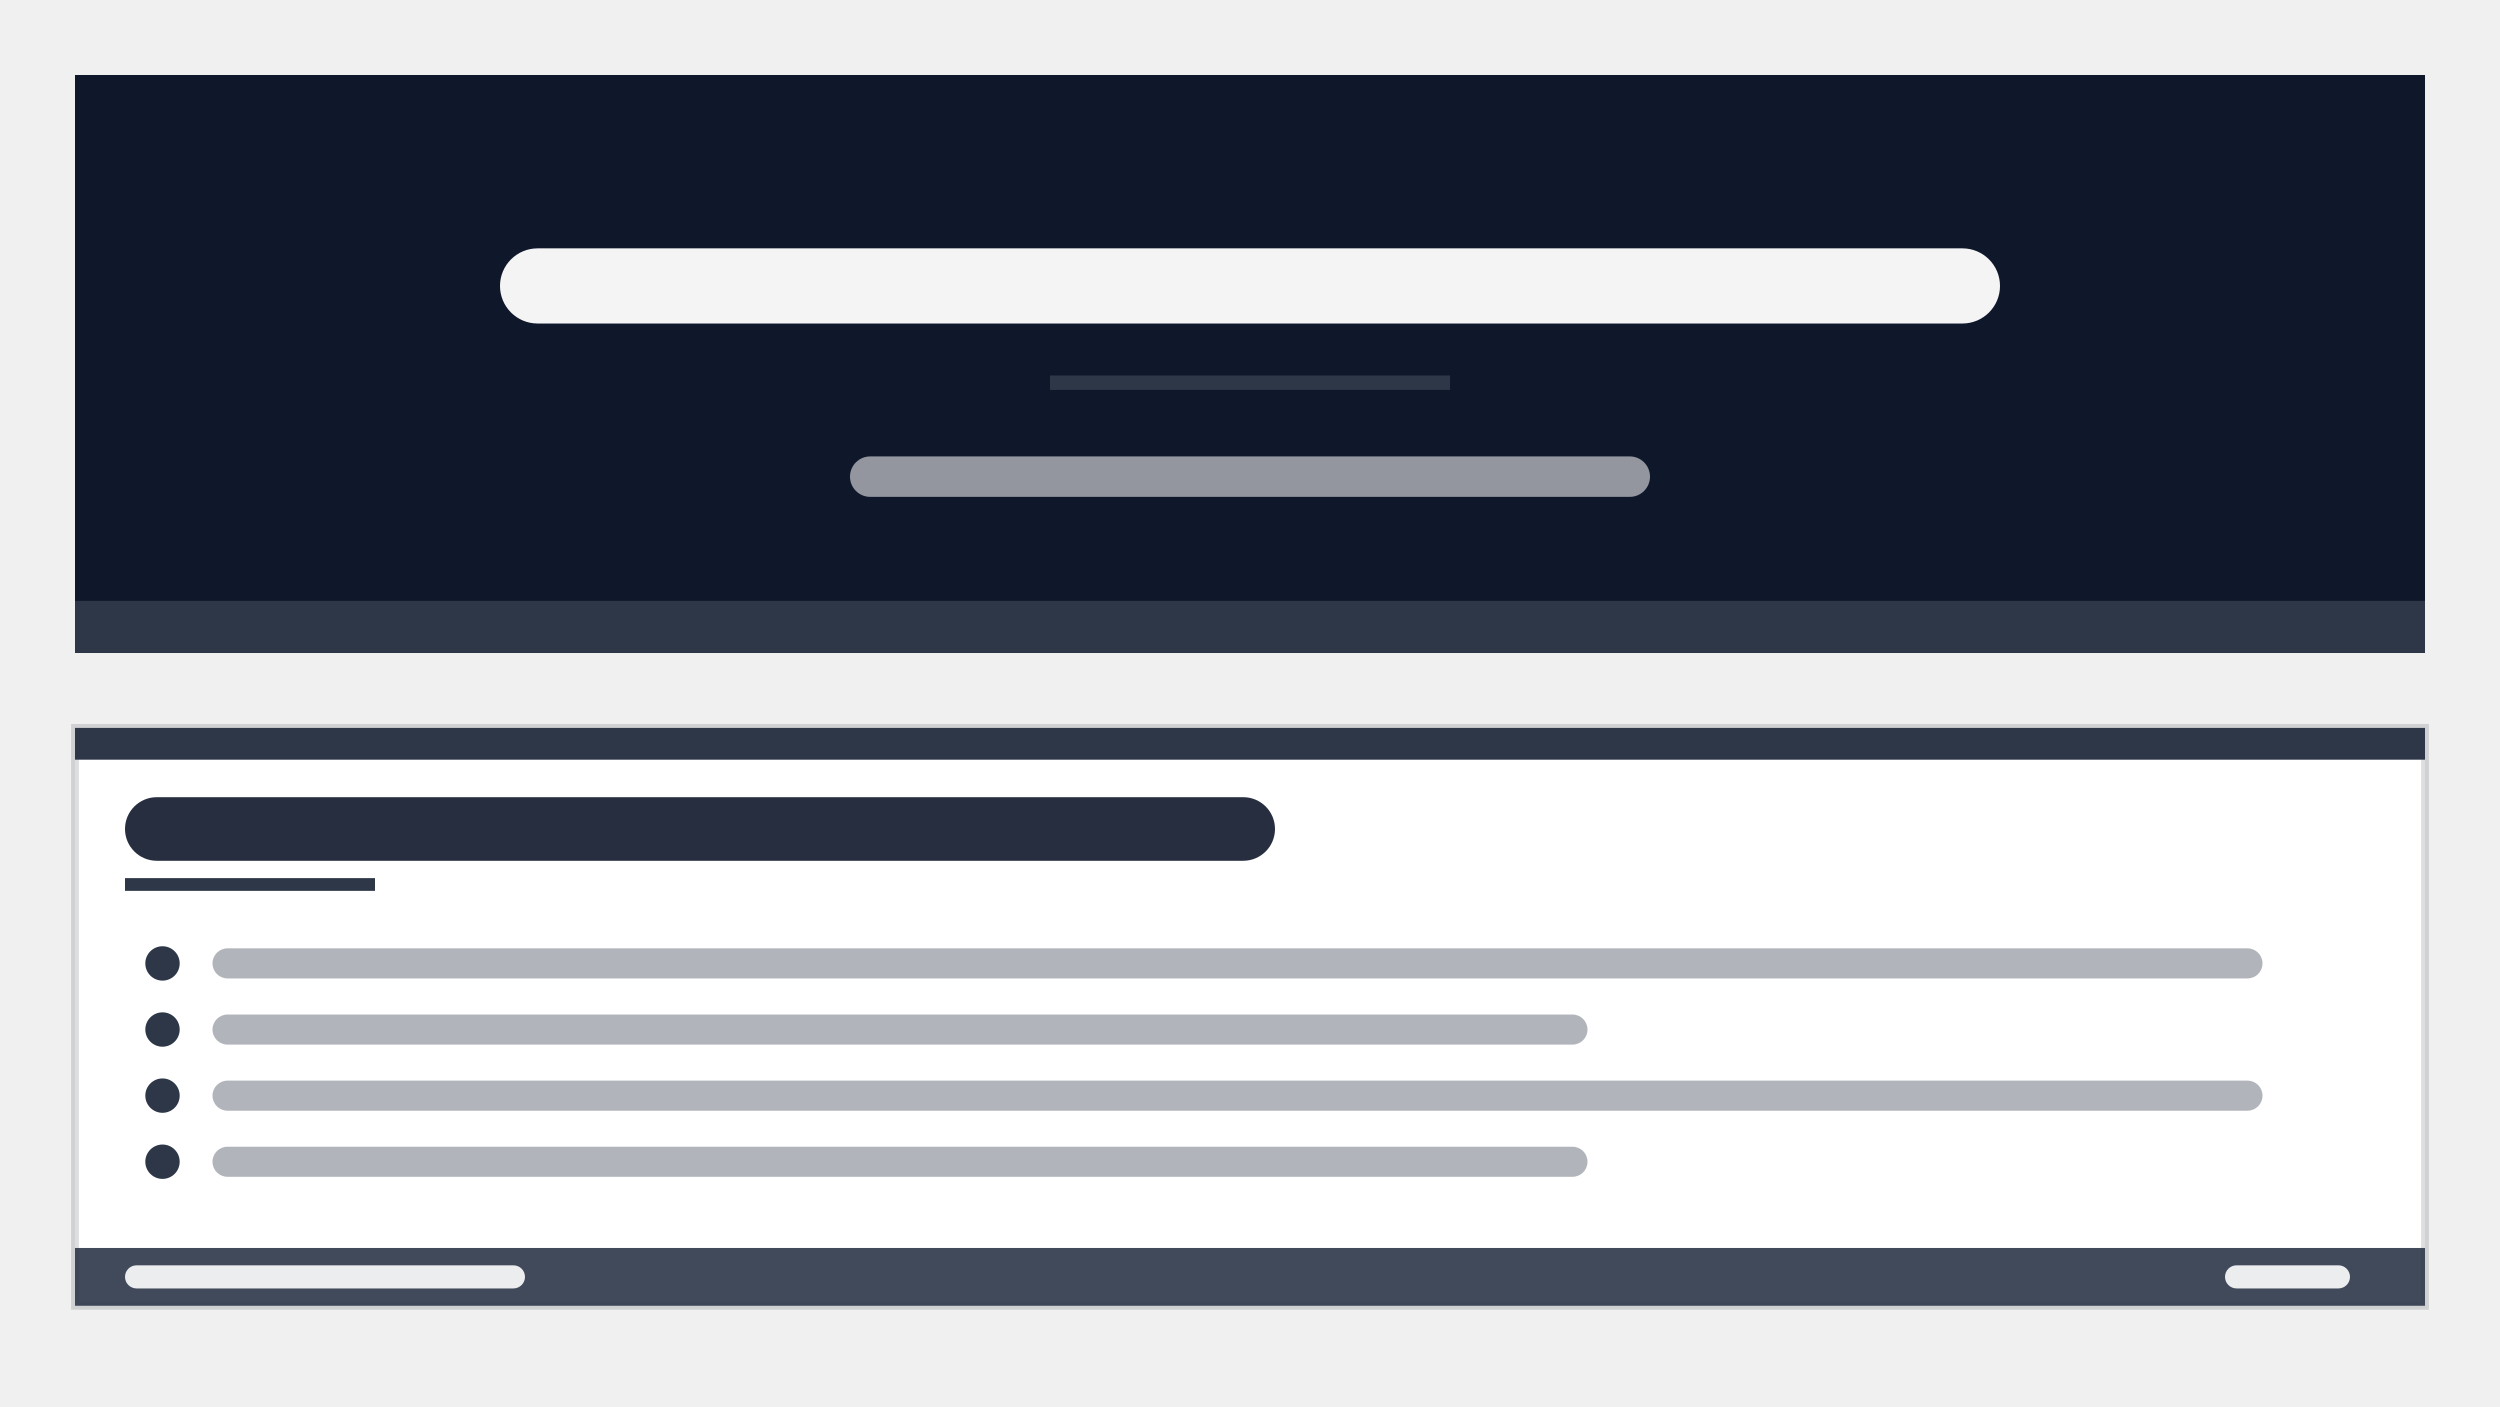
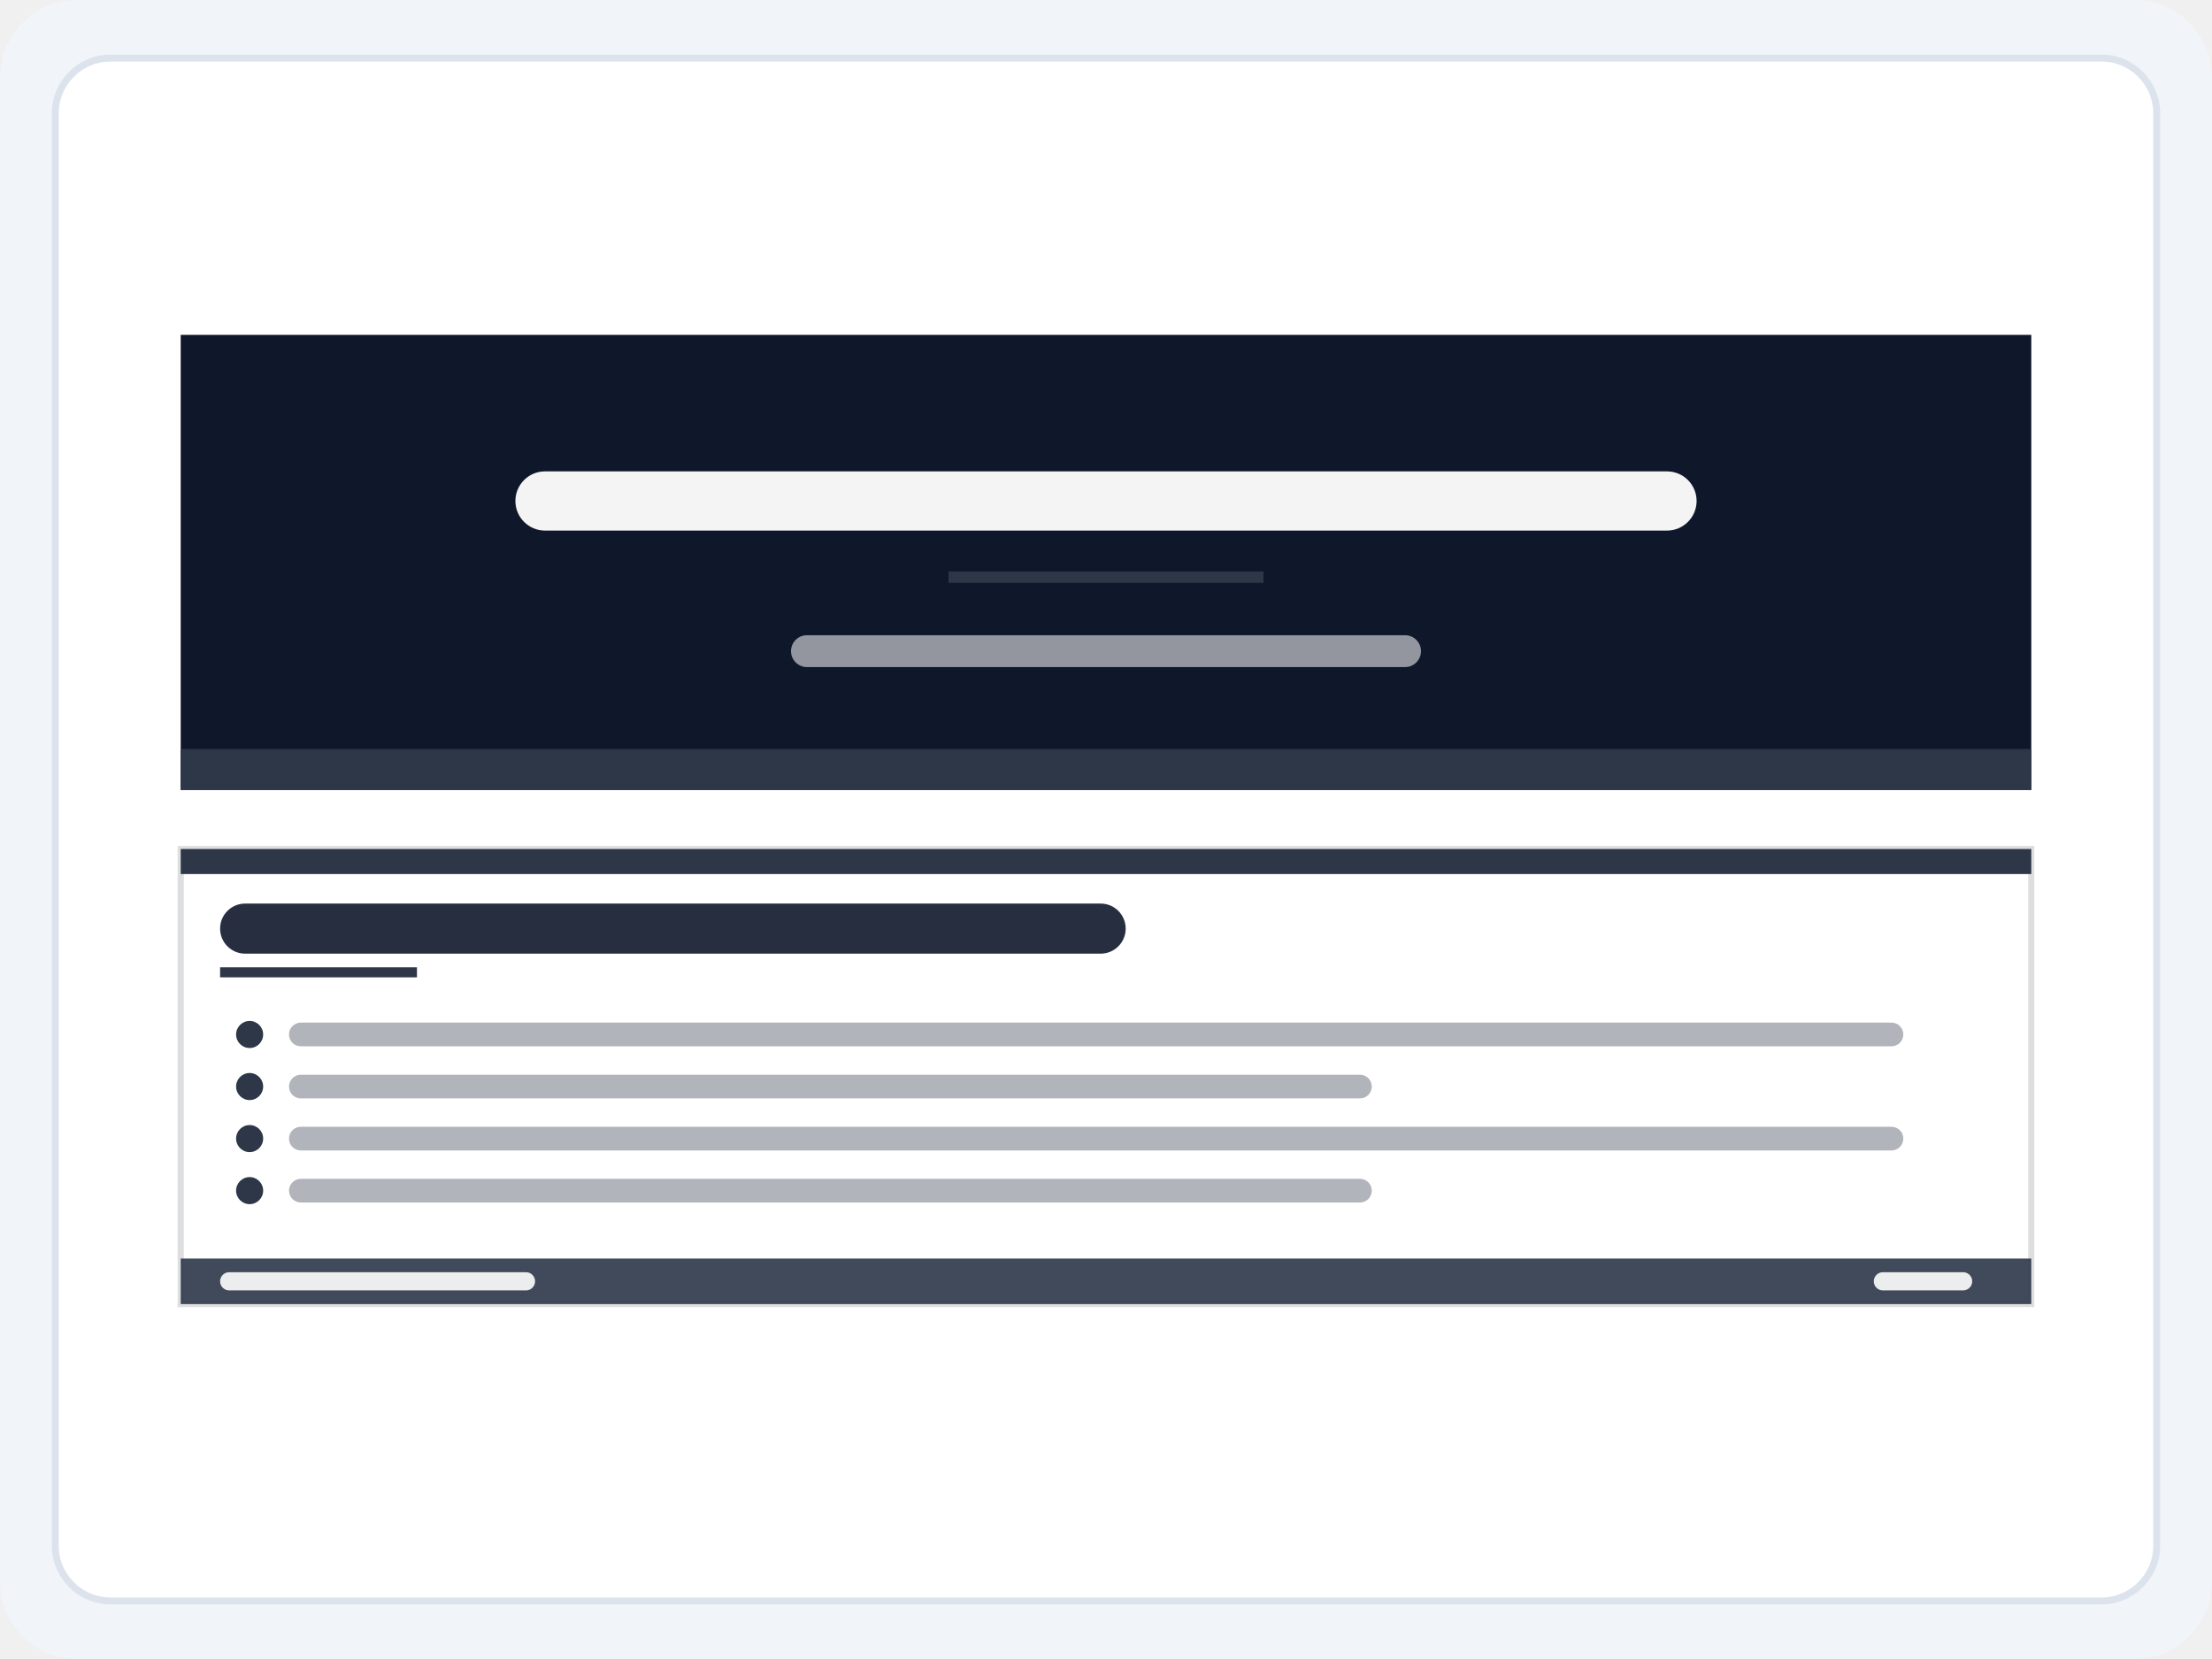
- <svg xmlns="http://www.w3.org/2000/svg" width="320" height="180" viewBox="0 0 320 180" role="img" aria-label="beamer-metropolis template preview">
-   <rect x="9.6" y="9.6" width="300.8" height="73.97" fill="#0F172A" />
-   <rect x="9.6" y="76.91" width="300.8" height="6.66" fill="#2D3748" />
-   <rect x="64" y="31.79" width="192" height="9.62" rx="4.81" fill="#FFFFFF" opacity="0.95" />
-   <rect x="134.4" y="48.06" width="51.2" height="1.85" fill="#2D3748" />
-   <rect x="108.8" y="58.42" width="102.4" height="5.18" rx="2.59" fill="#FFFFFF" opacity="0.55" />
-   <rect x="9.6" y="93.17" width="300.8" height="73.97" fill="#FFFFFF" stroke="#0F172A24" />
-   <rect x="9.6" y="93.17" width="300.8" height="4.07" fill="#2D3748" />
-   <rect x="16" y="102.04" width="147.2" height="8.14" rx="4.07" fill="#0F172A" opacity="0.9" />
-   <rect x="16" y="112.4" width="32" height="1.63" fill="#2D3748" />
-   <circle cx="20.8" cy="123.32" r="2.2" fill="#2D3748" />
-   <rect x="27.2" y="121.39" width="262.4" height="3.85" rx="1.92" fill="#0F172A52" opacity="1" />
-   <circle cx="20.8" cy="131.78" r="2.2" fill="#2D3748" />
-   <rect x="27.2" y="129.86" width="176" height="3.85" rx="1.92" fill="#0F172A52" opacity="1" />
-   <circle cx="20.8" cy="140.24" r="2.2" fill="#2D3748" />
-   <rect x="27.2" y="138.32" width="262.4" height="3.85" rx="1.92" fill="#0F172A52" opacity="1" />
-   <circle cx="20.8" cy="148.7" r="2.2" fill="#2D3748" />
-   <rect x="27.2" y="146.78" width="176" height="3.85" rx="1.92" fill="#0F172A52" opacity="1" />
-   <rect x="9.6" y="159.74" width="300.8" height="7.4" fill="#2D3748e6" />
-   <rect x="16" y="161.96" width="51.2" height="2.96" rx="1.48" fill="#FFFFFF" opacity="0.9" />
-   <rect x="284.8" y="161.96" width="16" height="2.96" rx="1.48" fill="#FFFFFF" opacity="0.9" />
+ <svg xmlns="http://www.w3.org/2000/svg" width="320" height="240" viewBox="0 0 320 240" role="img" aria-label="Metropolis template preview" data-template-id="beamer-metropolis">
+   <rect width="320" height="240" rx="11.2" fill="#F1F4F8" />
+   <rect x="8" y="8.4" width="304" height="223.2" rx="8" fill="#FFFFFF" stroke="#DCE3EC" />
+   <svg x="17.6" y="39.9" width="284.8" height="160.2" viewBox="0 0 320 180" preserveAspectRatio="none" aria-hidden="true">
+     <rect x="9.6" y="9.6" width="300.8" height="73.97" fill="#0F172A" />
+     <rect x="9.6" y="76.91" width="300.8" height="6.66" fill="#2D3748" />
+     <rect x="64" y="31.79" width="192" height="9.62" rx="4.81" fill="#FFFFFF" opacity="0.95" />
+     <rect x="134.4" y="48.06" width="51.2" height="1.85" fill="#2D3748" />
+     <rect x="108.8" y="58.42" width="102.4" height="5.18" rx="2.59" fill="#FFFFFF" opacity="0.55" />
+     <rect x="9.6" y="93.17" width="300.8" height="73.97" fill="#FFFFFF" stroke="#0F172A24" />
+     <rect x="9.6" y="93.17" width="300.8" height="4.07" fill="#2D3748" />
+     <rect x="16" y="102.04" width="147.2" height="8.14" rx="4.07" fill="#0F172A" opacity="0.9" />
+     <rect x="16" y="112.4" width="32" height="1.63" fill="#2D3748" />
+     <circle cx="20.8" cy="123.32" r="2.2" fill="#2D3748" />
+     <rect x="27.2" y="121.39" width="262.4" height="3.85" rx="1.92" fill="#0F172A52" opacity="1" />
+     <circle cx="20.8" cy="131.78" r="2.2" fill="#2D3748" />
+     <rect x="27.2" y="129.86" width="176" height="3.85" rx="1.92" fill="#0F172A52" opacity="1" />
+     <circle cx="20.8" cy="140.24" r="2.2" fill="#2D3748" />
+     <rect x="27.2" y="138.32" width="262.4" height="3.85" rx="1.92" fill="#0F172A52" opacity="1" />
+     <circle cx="20.8" cy="148.7" r="2.2" fill="#2D3748" />
+     <rect x="27.2" y="146.78" width="176" height="3.85" rx="1.92" fill="#0F172A52" opacity="1" />
+     <rect x="9.6" y="159.74" width="300.8" height="7.4" fill="#2D3748e6" />
+     <rect x="16" y="161.96" width="51.2" height="2.96" rx="1.48" fill="#FFFFFF" opacity="0.9" />
+     <rect x="284.8" y="161.96" width="16" height="2.96" rx="1.48" fill="#FFFFFF" opacity="0.9" />
+   </svg>
</svg>
